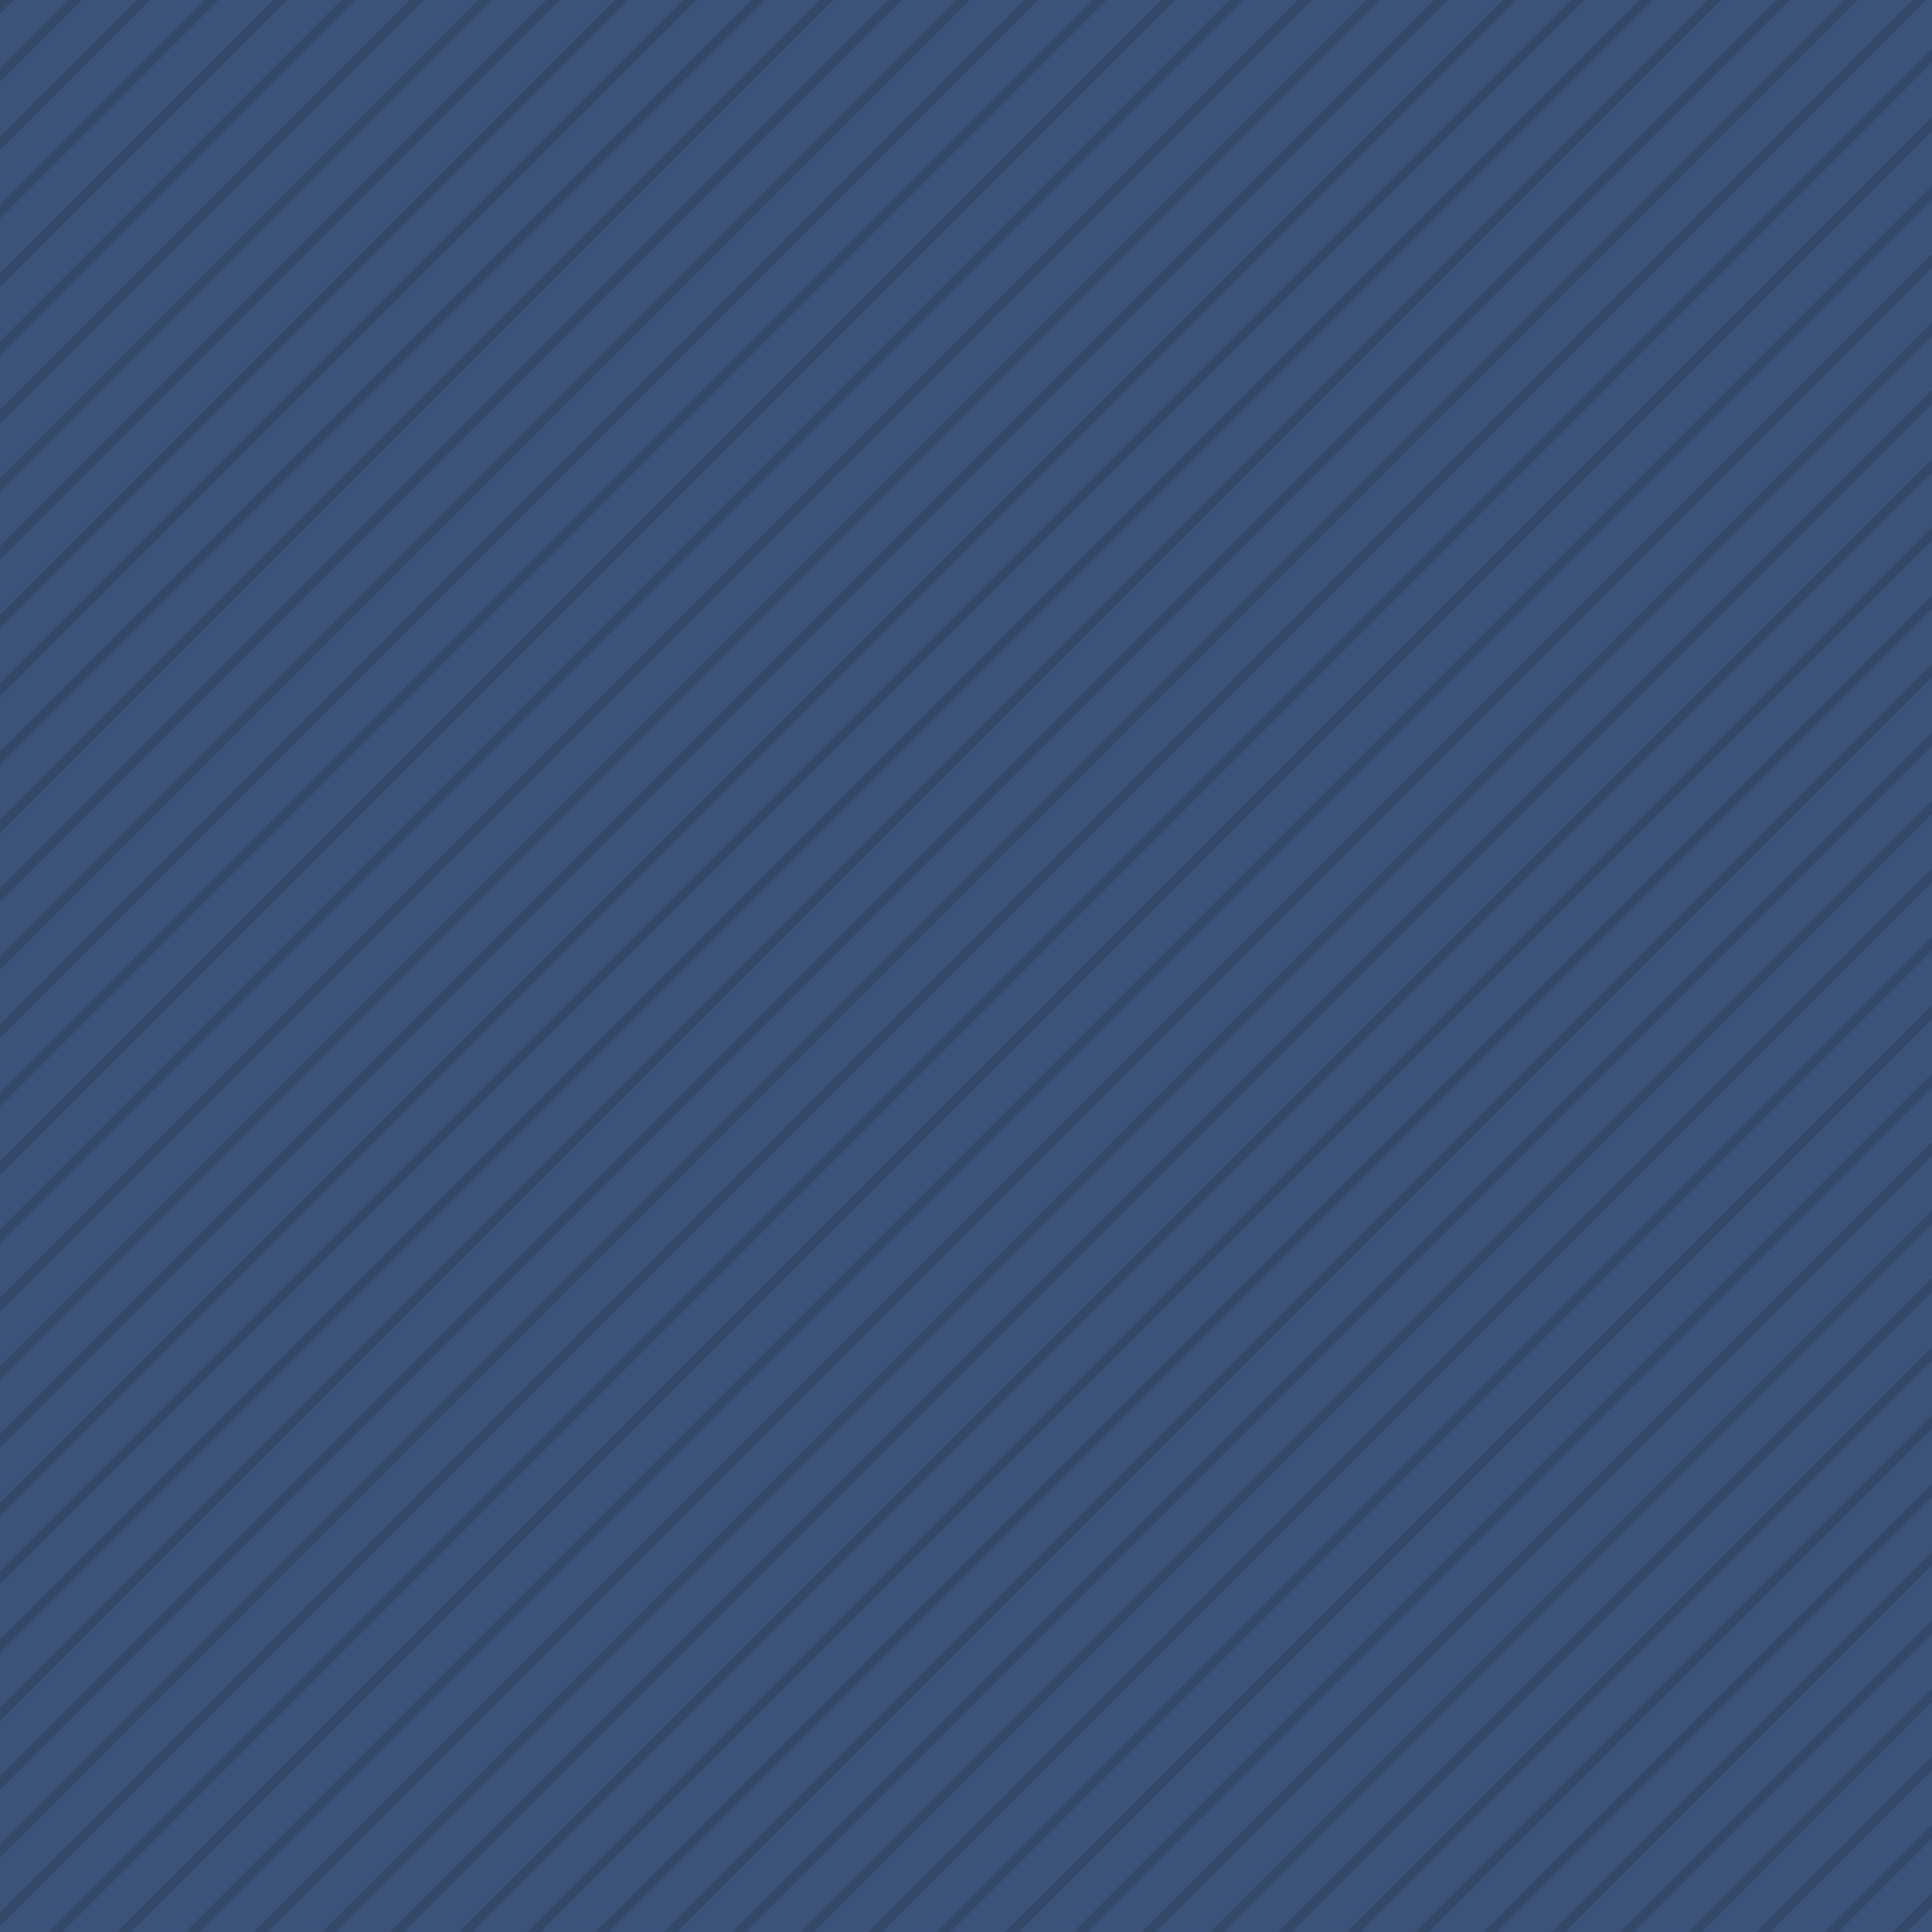
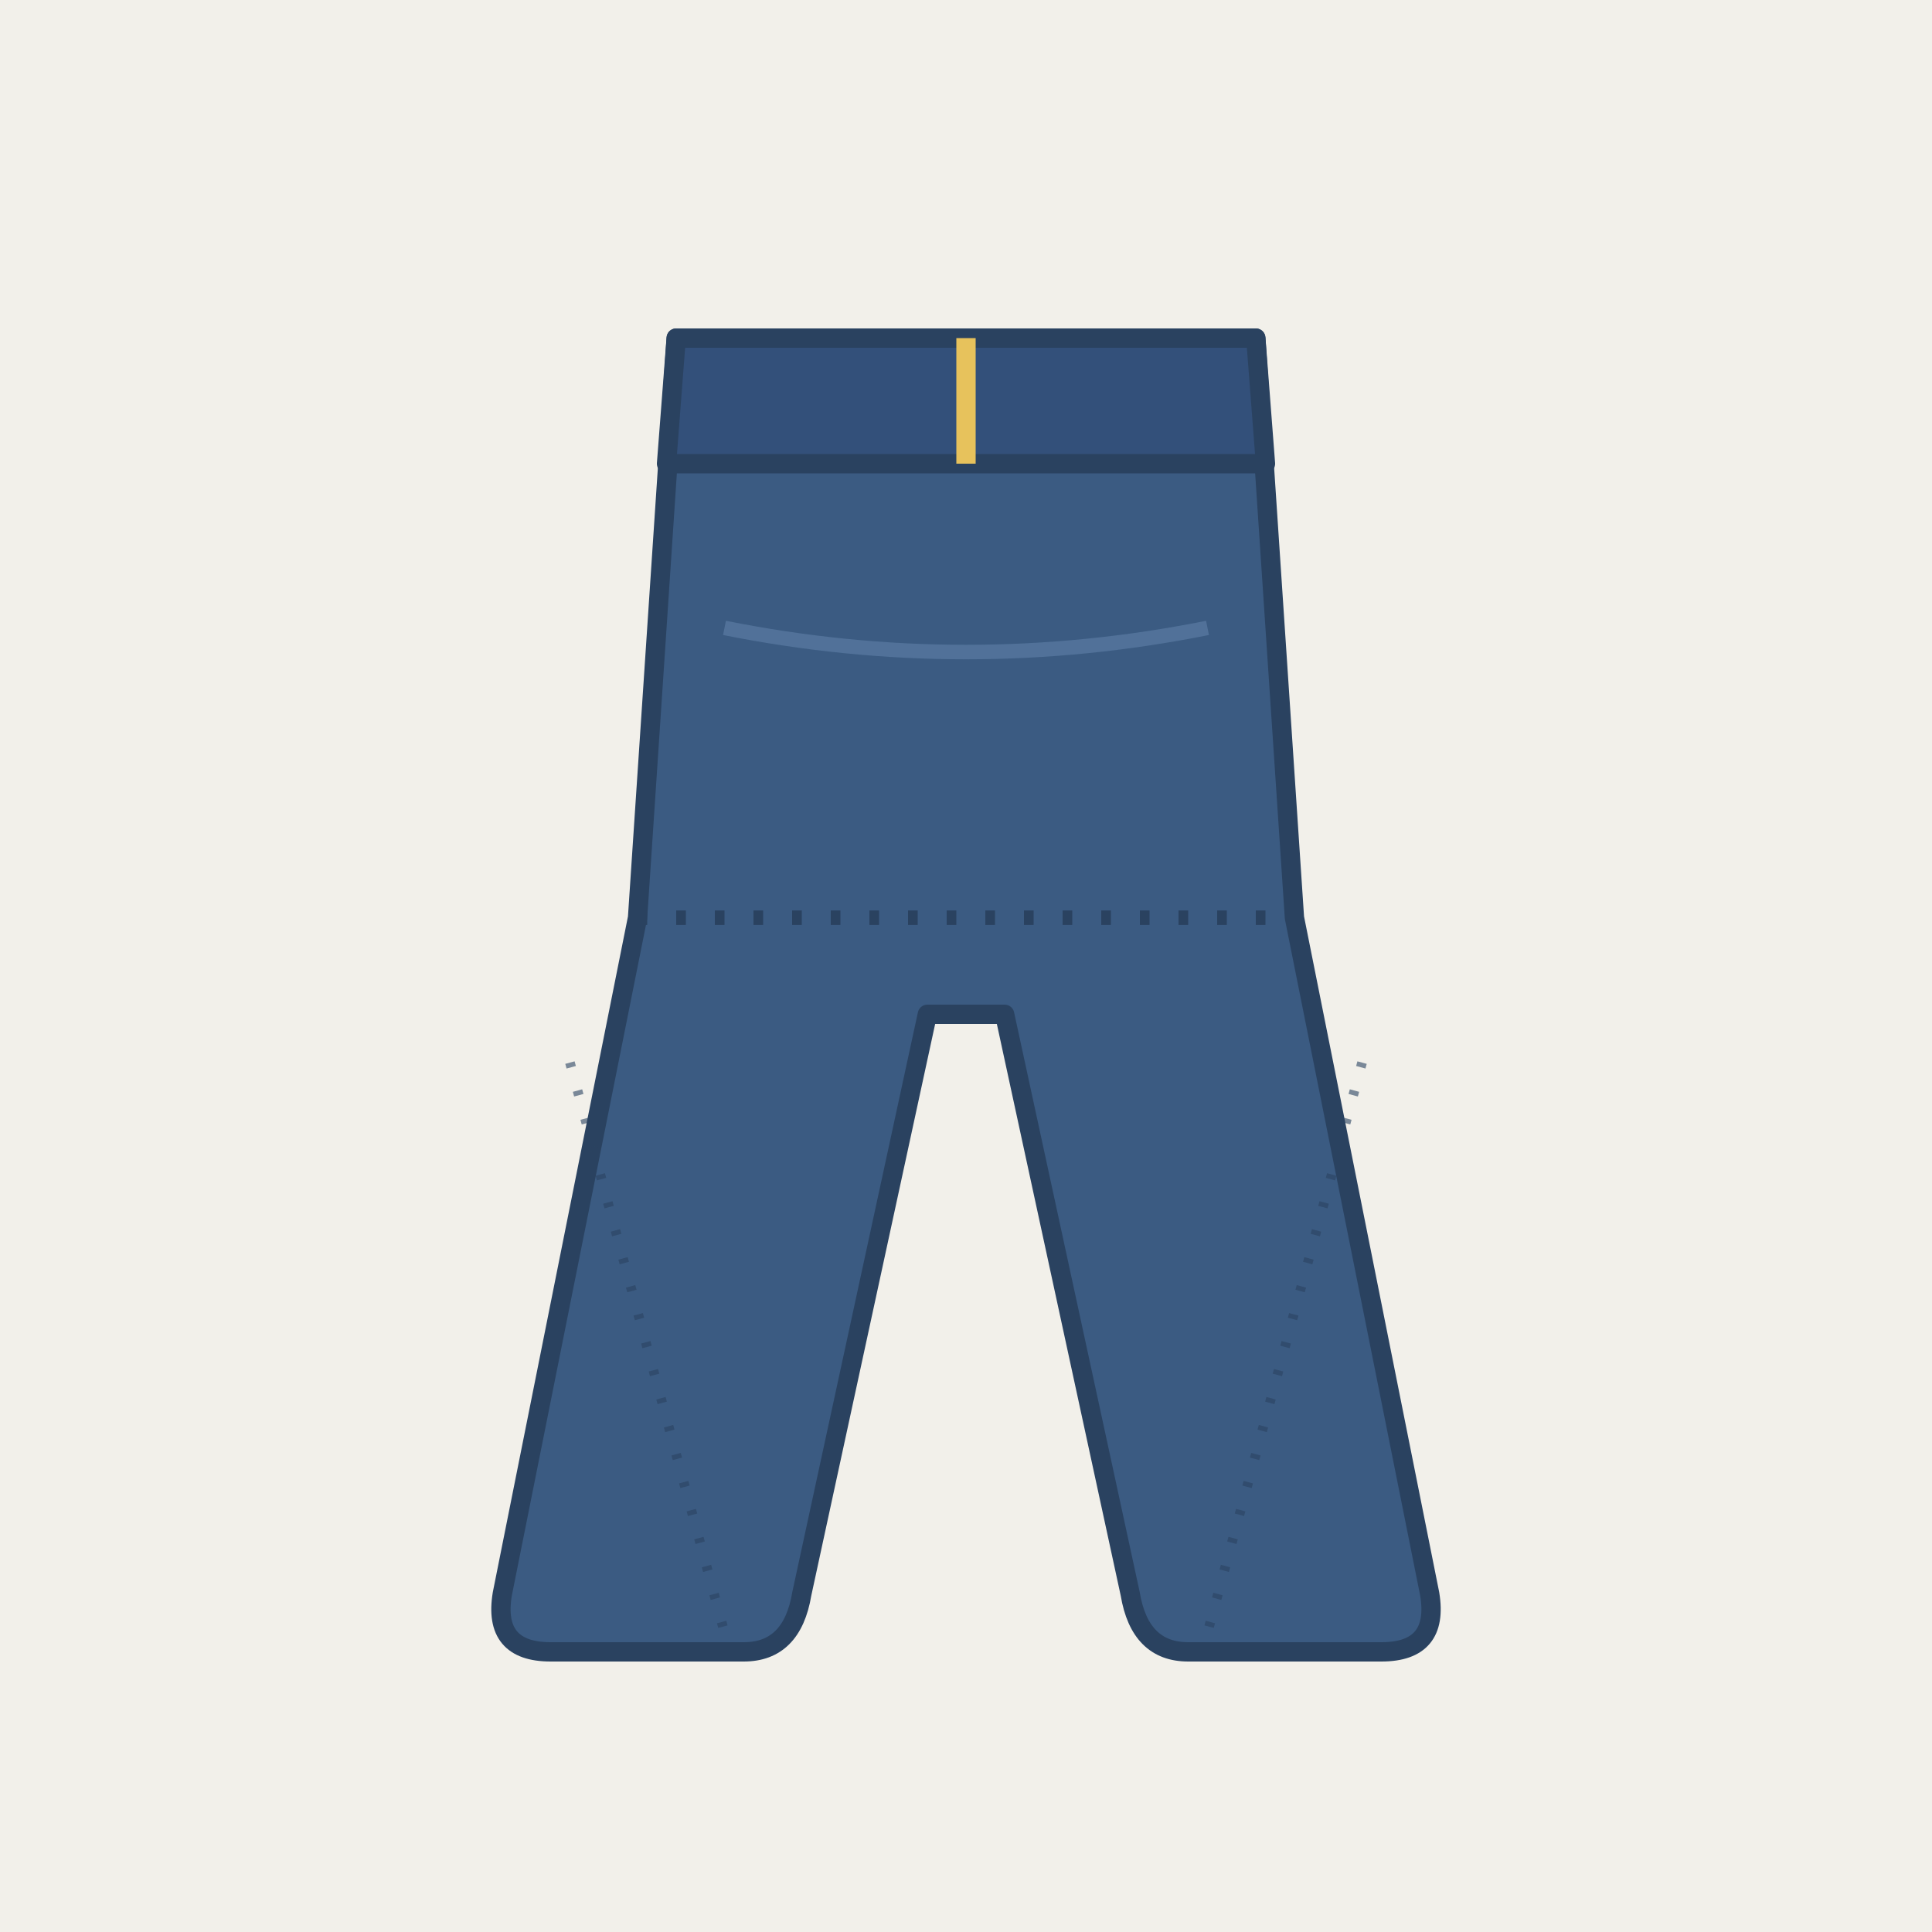
<svg xmlns="http://www.w3.org/2000/svg" viewBox="0 0 400 400">
-   <defs>
-     <pattern id="weave" width="10" height="10" patternTransform="rotate(45)" patternUnits="userSpaceOnUse">
-       <line x1="0" y1="0" x2="0" y2="10" stroke="#000" stroke-opacity="0.12" stroke-width="4" />
-     </pattern>
-   </defs>
-   <rect width="400" height="400" fill="#3B5378" />
-   <rect width="400" height="400" fill="url(#weave)" />
+   <rect width="400" height="400" fill="#F2F0EA" />
+   <path d="M140 70 L260 70 L268 190 L296 330 Q298 342 286 342 L246 342 Q236 342 234 330 L208 210 L192 210 L166 330 Q164 342 154 342 L114 342 Q102 342 104 330 L132 190 Z" fill="#3B5B82" stroke="#2A4260" stroke-width="4" stroke-linejoin="round" />
+   <path d="M140 70 L260 70 L262 96 L138 96 Z" fill="#33507A" stroke="#2A4260" stroke-width="4" stroke-linejoin="round" />
+   <line x1="200" y1="70" x2="200" y2="96" stroke="#E7C25C" stroke-width="4" />
+   <path d="M132 190 L268 190" stroke="#2A4260" stroke-width="3" stroke-dasharray="2 6" />
+   <path d="M150 130 Q200 140 250 130" fill="none" stroke="#5A7BA3" stroke-width="3" opacity="0.7" />
+   <line x1="118" y1="220" x2="150" y2="338" stroke="#2A4260" stroke-width="2" stroke-dasharray="1 5" opacity="0.6" />
+   <line x1="282" y1="220" x2="250" y2="338" stroke="#2A4260" stroke-width="2" stroke-dasharray="1 5" opacity="0.6" />
</svg>
